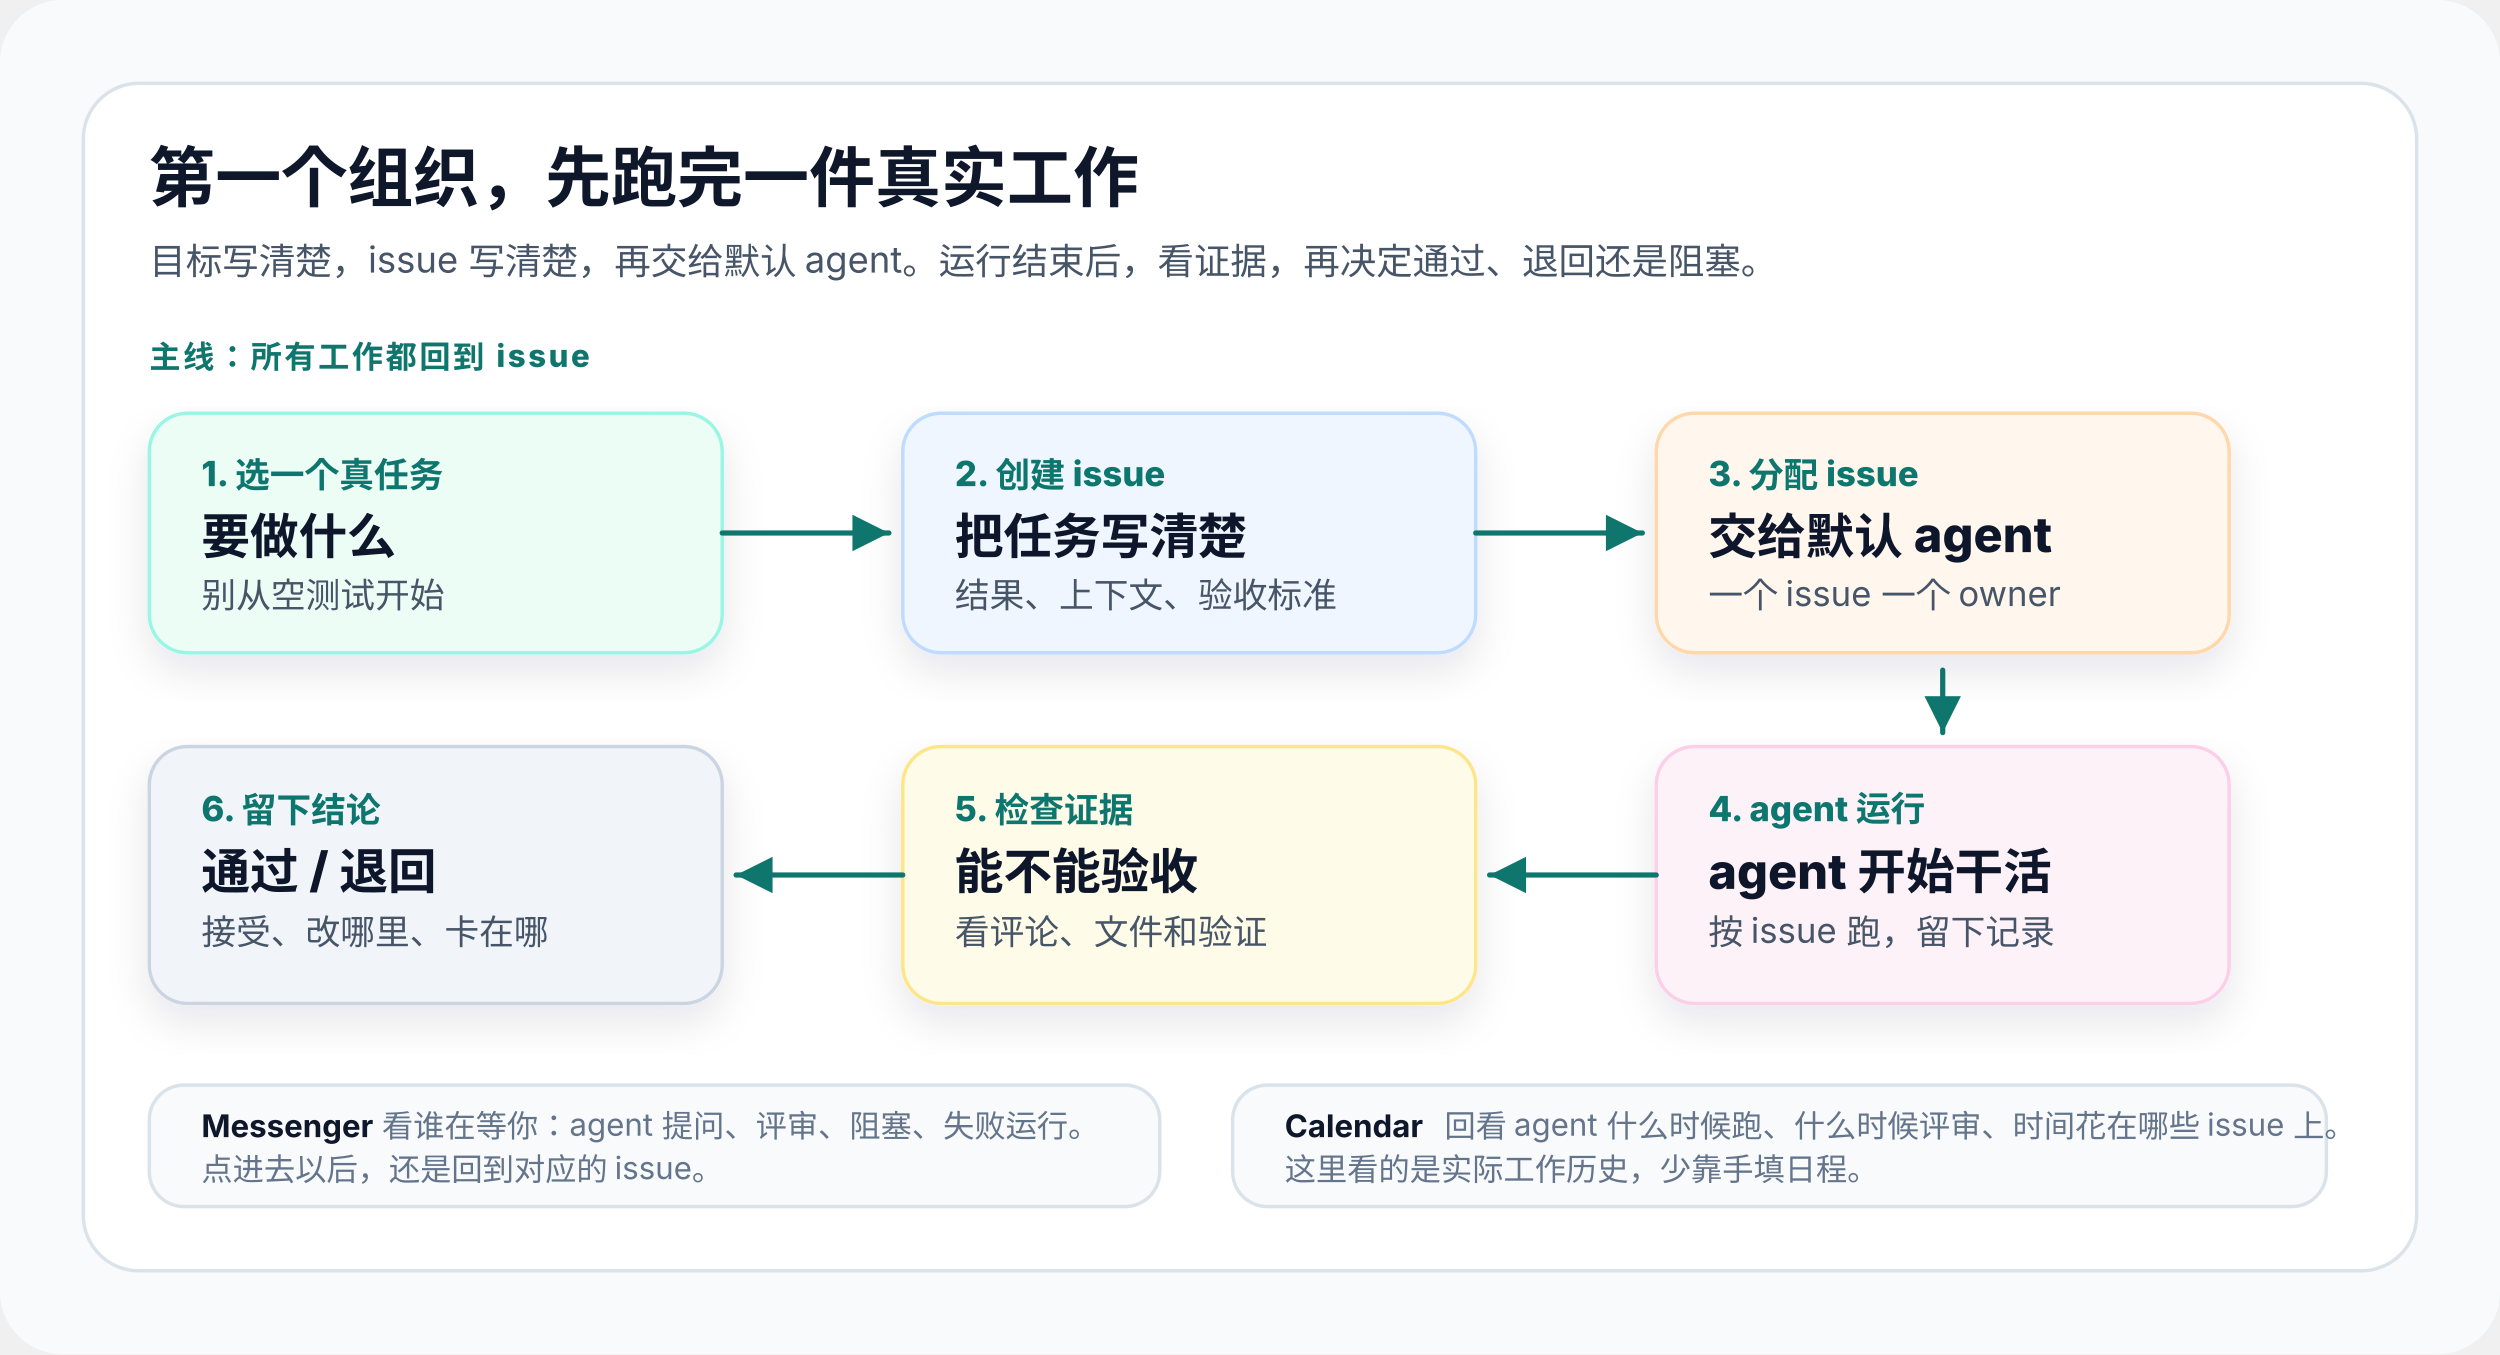
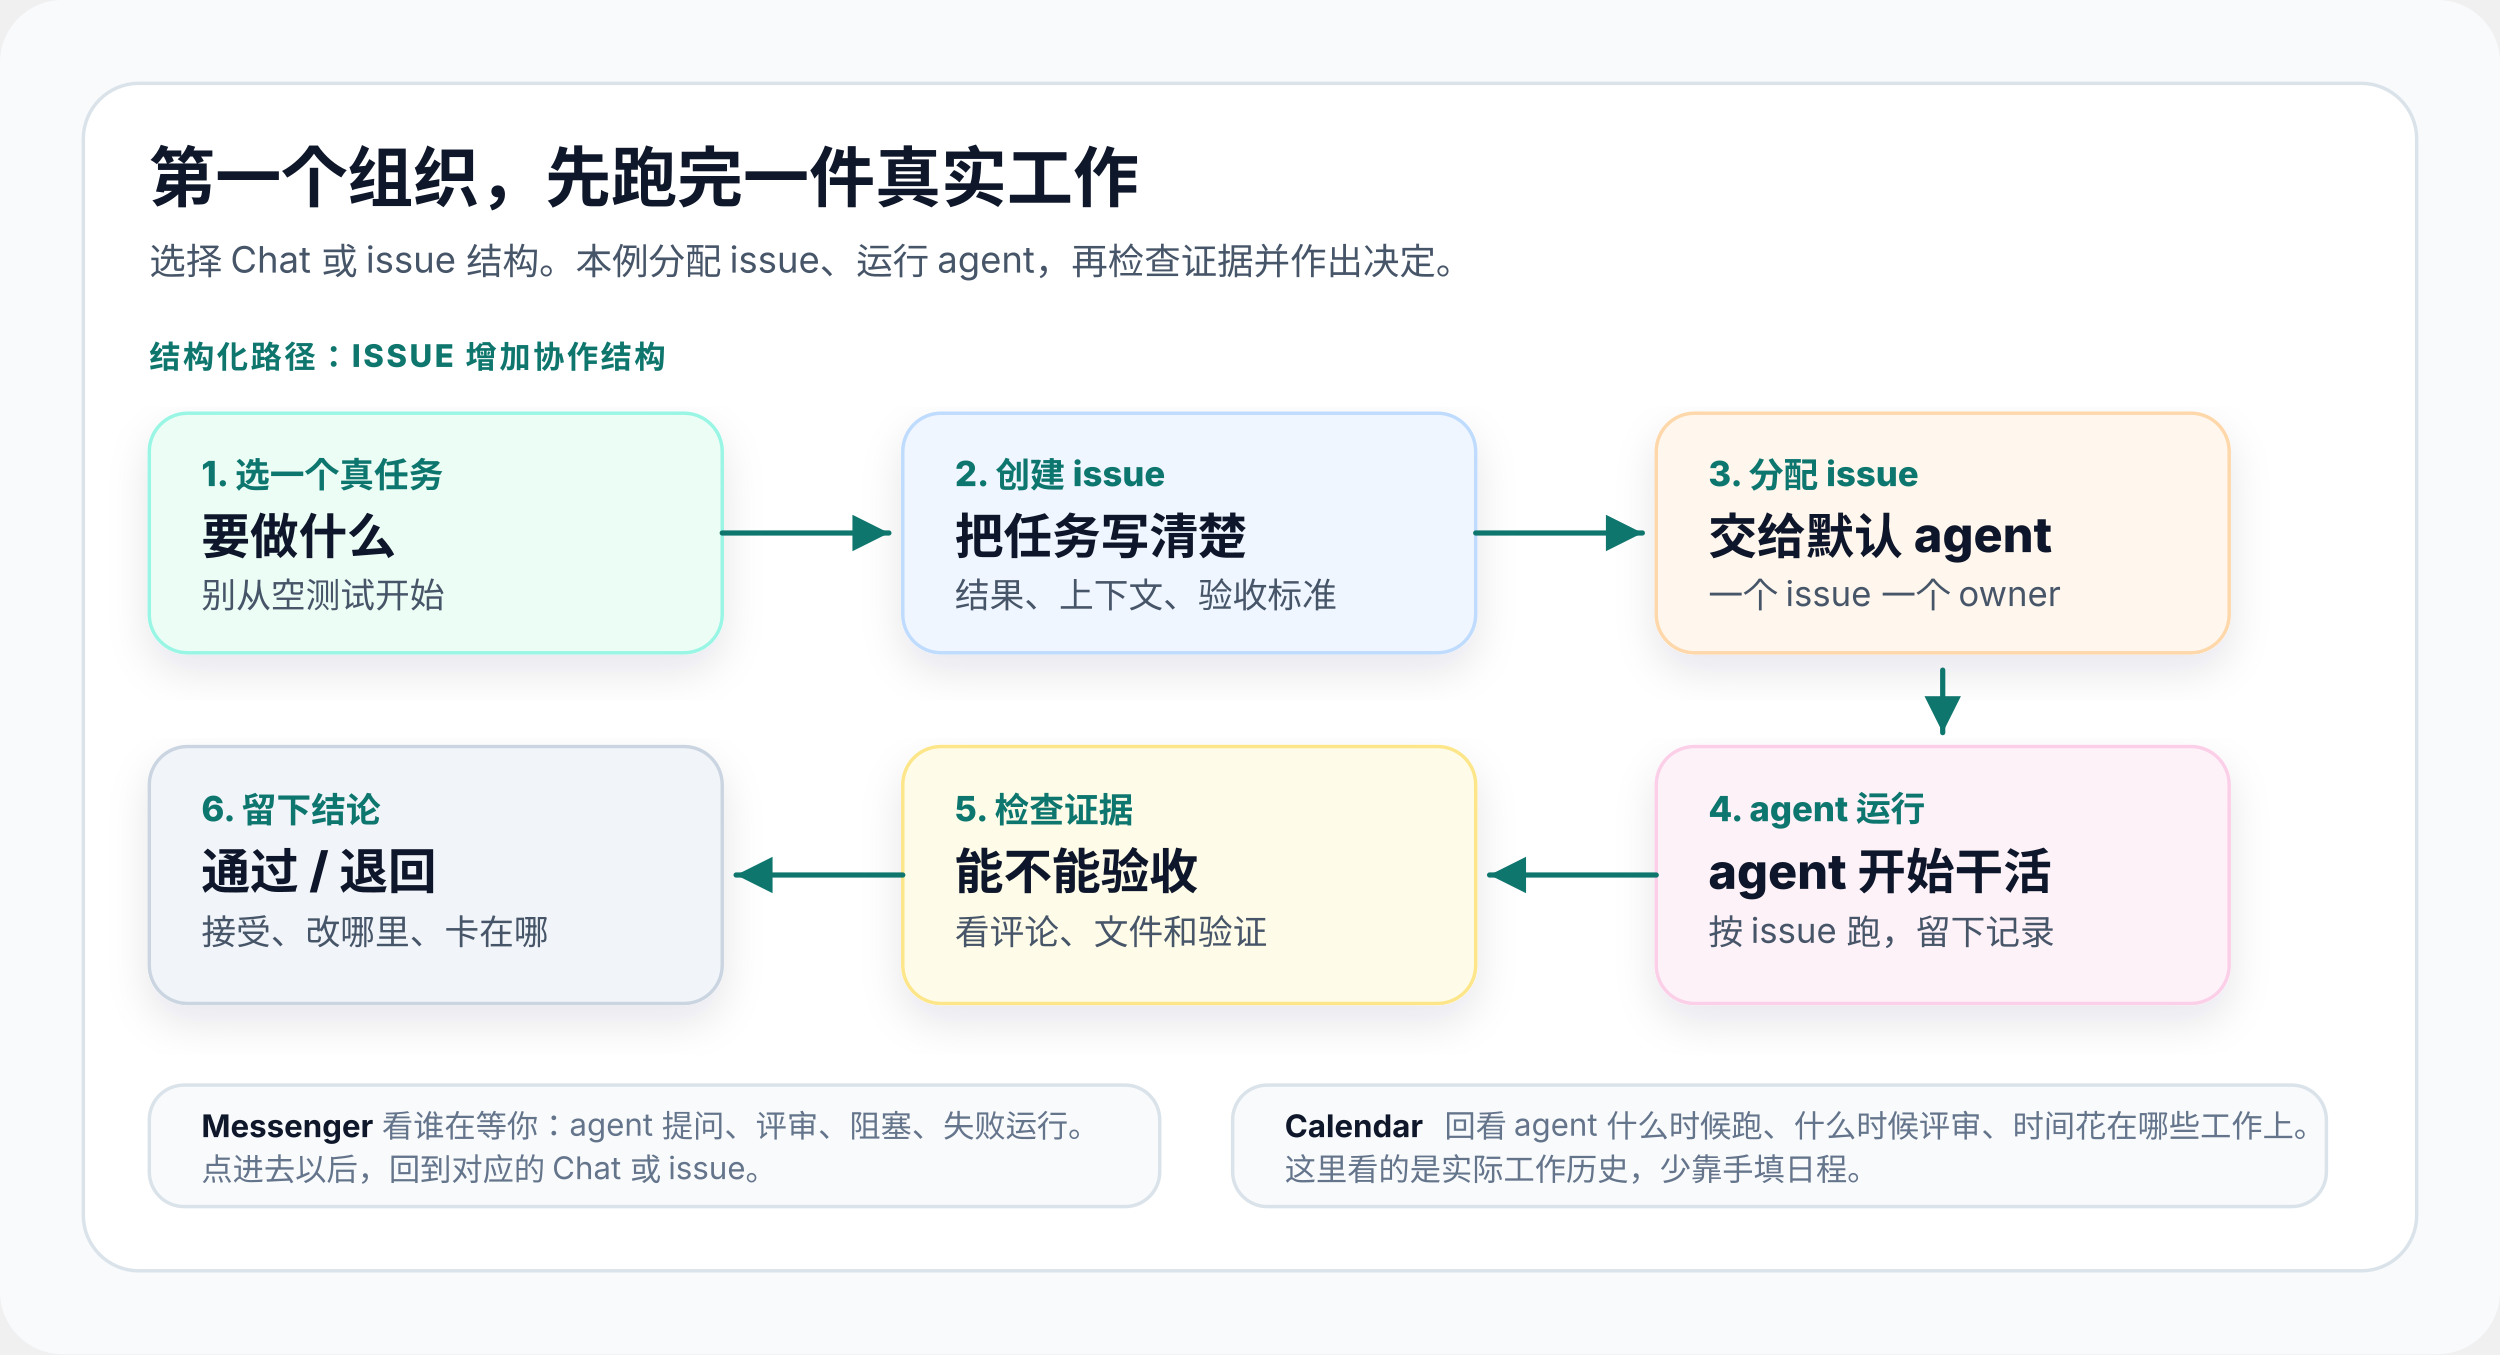
<svg xmlns="http://www.w3.org/2000/svg" width="1440" height="780" viewBox="0 0 1440 780" role="img" aria-labelledby="title desc">
  <defs>
    <filter id="cardShadow" x="-10%" y="-10%" width="120%" height="130%">
      <feDropShadow dx="0" dy="10" stdDeviation="12" flood-color="#0f172a" flood-opacity="0.10" />
    </filter>
    <marker id="arrow" markerWidth="9" markerHeight="9" refX="8" refY="4.5" orient="auto" markerUnits="strokeWidth">
      <path d="M1,1 L8,4.5 L1,8 Z" fill="#0f766e" />
    </marker>
    <style>
      .title { font: 760 38px Inter, -apple-system, BlinkMacSystemFont, "PingFang SC", "Microsoft YaHei", sans-serif; fill: #0f172a; }
      .subtitle { font: 400 21px Inter, -apple-system, BlinkMacSystemFont, "PingFang SC", "Microsoft YaHei", sans-serif; fill: #475569; }
      .lane { font: 760 18px Inter, -apple-system, BlinkMacSystemFont, "PingFang SC", "Microsoft YaHei", sans-serif; letter-spacing: .08em; fill: #0f766e; }
      .step { font: 760 20px Inter, -apple-system, BlinkMacSystemFont, "PingFang SC", "Microsoft YaHei", sans-serif; fill: #0f766e; }
      .head { font: 760 28px Inter, -apple-system, BlinkMacSystemFont, "PingFang SC", "Microsoft YaHei", sans-serif; fill: #0f172a; }
      .body { font: 400 20px Inter, -apple-system, BlinkMacSystemFont, "PingFang SC", "Microsoft YaHei", sans-serif; fill: #475569; }
      .small { font: 400 18px Inter, -apple-system, BlinkMacSystemFont, "PingFang SC", "Microsoft YaHei", sans-serif; fill: #64748b; }
      .pill { font: 700 18px Inter, -apple-system, BlinkMacSystemFont, "PingFang SC", "Microsoft YaHei", sans-serif; fill: #0f172a; }
    </style>
  </defs>
  <rect width="1440" height="780" rx="36" fill="#f8fafc" />
  <rect x="48" y="48" width="1344" height="684" rx="32" fill="#ffffff" stroke="#dbe3ea" stroke-width="2" />
  <text x="86" y="116" class="title">第一个组织，先跑完一件真实工作</text>
-   <text x="86" y="158" class="subtitle">目标写清楚，issue 写清楚，再交给默认 agent。运行结束后，看证据，再决定通过、退回还是阻塞。</text>
-   <text x="86" y="212" class="lane">主线：所有工作都回到 issue</text>
+   <text x="86" y="158" class="subtitle">选择 Chat 或 issue 结构。本例分配 issue、运行 agent，再检查证据并作出决定。</text>
+   <text x="86" y="212" class="lane">结构化路径：ISSUE 增加协作结构</text>
  <g filter="url(#cardShadow)">
    <rect x="86" y="238" width="330" height="138" rx="22" fill="#ecfdf5" stroke="#99f6e4" stroke-width="2" />
    <text x="116" y="280" class="step">1. 选一个真任务</text>
    <text x="116" y="319" class="head">要做什么</text>
    <text x="116" y="350" class="body">别从空测试开始</text>
  </g>
  <g filter="url(#cardShadow)">
    <rect x="520" y="238" width="330" height="138" rx="22" fill="#eff6ff" stroke="#bfdbfe" stroke-width="2" />
    <text x="550" y="280" class="step">2. 创建 issue</text>
    <text x="550" y="319" class="head">把任务写清楚</text>
    <text x="550" y="350" class="body">结果、上下文、验收标准</text>
  </g>
  <g filter="url(#cardShadow)">
    <rect x="954" y="238" width="330" height="138" rx="22" fill="#fff7ed" stroke="#fed7aa" stroke-width="2" />
    <text x="984" y="280" class="step">3. 分配 issue</text>
    <text x="984" y="319" class="head">交给默认 agent</text>
    <text x="984" y="350" class="body">一个 issue 一个 owner</text>
  </g>
  <g filter="url(#cardShadow)">
    <rect x="954" y="430" width="330" height="148" rx="22" fill="#fdf2f8" stroke="#fbcfe8" stroke-width="2" />
    <text x="984" y="473" class="step">4. agent 运行</text>
    <text x="984" y="512" class="head">agent 开始干活</text>
    <text x="984" y="544" class="body">按 issue 跑，留下记录</text>
  </g>
  <path d="M416 307 H512" stroke="#0f766e" stroke-width="3" stroke-linecap="round" marker-end="url(#arrow)" />
  <path d="M850 307 H946" stroke="#0f766e" stroke-width="3" stroke-linecap="round" marker-end="url(#arrow)" />
  <path d="M1119 386 V422" stroke="#0f766e" stroke-width="3" stroke-linecap="round" marker-end="url(#arrow)" />
  <g filter="url(#cardShadow)">
    <rect x="520" y="430" width="330" height="148" rx="22" fill="#fefce8" stroke="#fde68a" stroke-width="2" />
    <text x="550" y="473" class="step">5. 检查证据</text>
    <text x="550" y="512" class="head">能不能验收</text>
    <text x="550" y="544" class="body">看评论、文件和验证</text>
  </g>
  <g filter="url(#cardShadow)">
    <rect x="86" y="430" width="330" height="148" rx="22" fill="#f1f5f9" stroke="#cbd5e1" stroke-width="2" />
    <text x="116" y="473" class="step">6. 留下结论</text>
    <text x="116" y="512" class="head">通过 / 退回</text>
    <text x="116" y="544" class="body">接受、改哪里、卡在哪</text>
  </g>
  <path d="M954 504 H858" stroke="#0f766e" stroke-width="3" stroke-linecap="round" marker-end="url(#arrow)" />
  <path d="M520 504 H424" stroke="#0f766e" stroke-width="3" stroke-linecap="round" marker-end="url(#arrow)" />
  <rect x="86" y="625" width="582" height="70" rx="20" fill="#f8fafc" stroke="#dbe3ea" stroke-width="2" />
  <text x="116" y="655" class="pill">Messenger</text>
  <text x="220" y="655" class="small">看谁在等你：agent 提问、评审、阻塞、失败运行。</text>
-   <text x="116" y="680" class="small">点进去以后，还是回到对应的 issue。</text>
+   <text x="116" y="680" class="small">点进去以后，回到对应的 Chat 或 issue。</text>
  <rect x="710" y="625" width="630" height="70" rx="20" fill="#f8fafc" stroke="#dbe3ea" stroke-width="2" />
  <text x="740" y="655" class="pill">Calendar</text>
-   <text x="832" y="655" class="small">回看 agent 什么时候跑、什么时候评审、时间花在哪些 issue 上。</text>
+   <text x="832" y="655" class="small">回看 agent 什么时候跑、什么时候评审、时间花在哪些工作上。</text>
  <text x="740" y="680" class="small">这里看的是实际工作历史，少靠手填日程。</text>
</svg>
